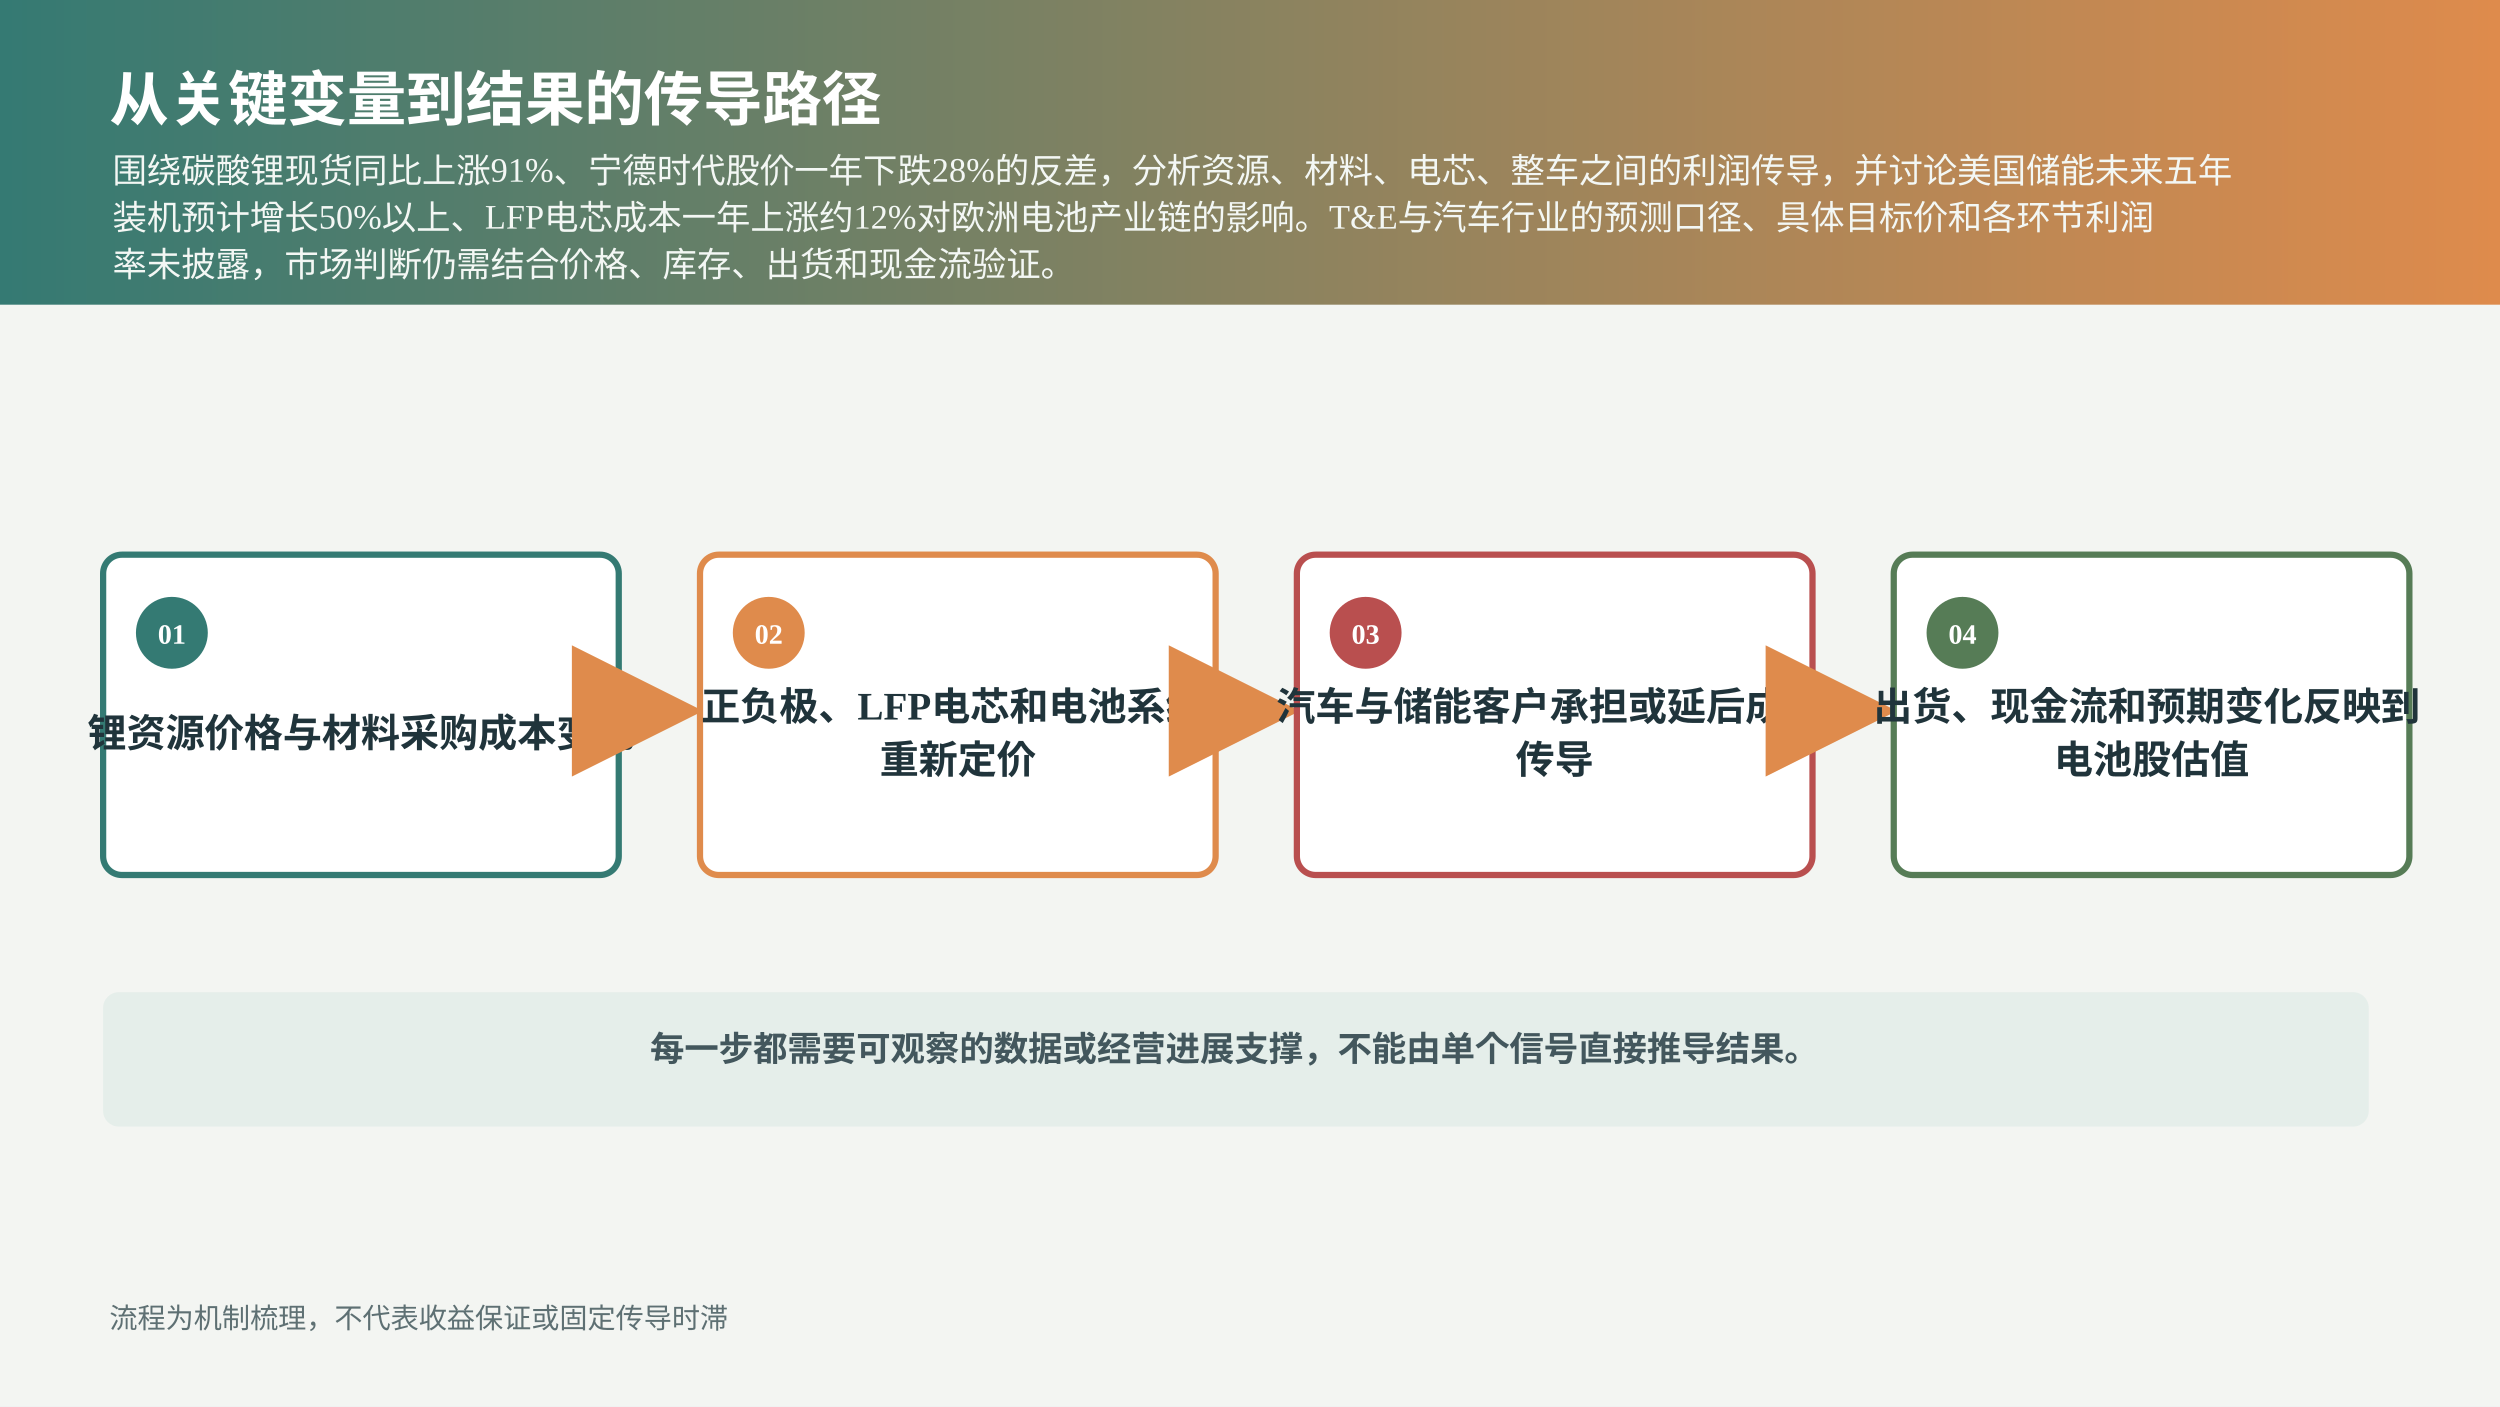
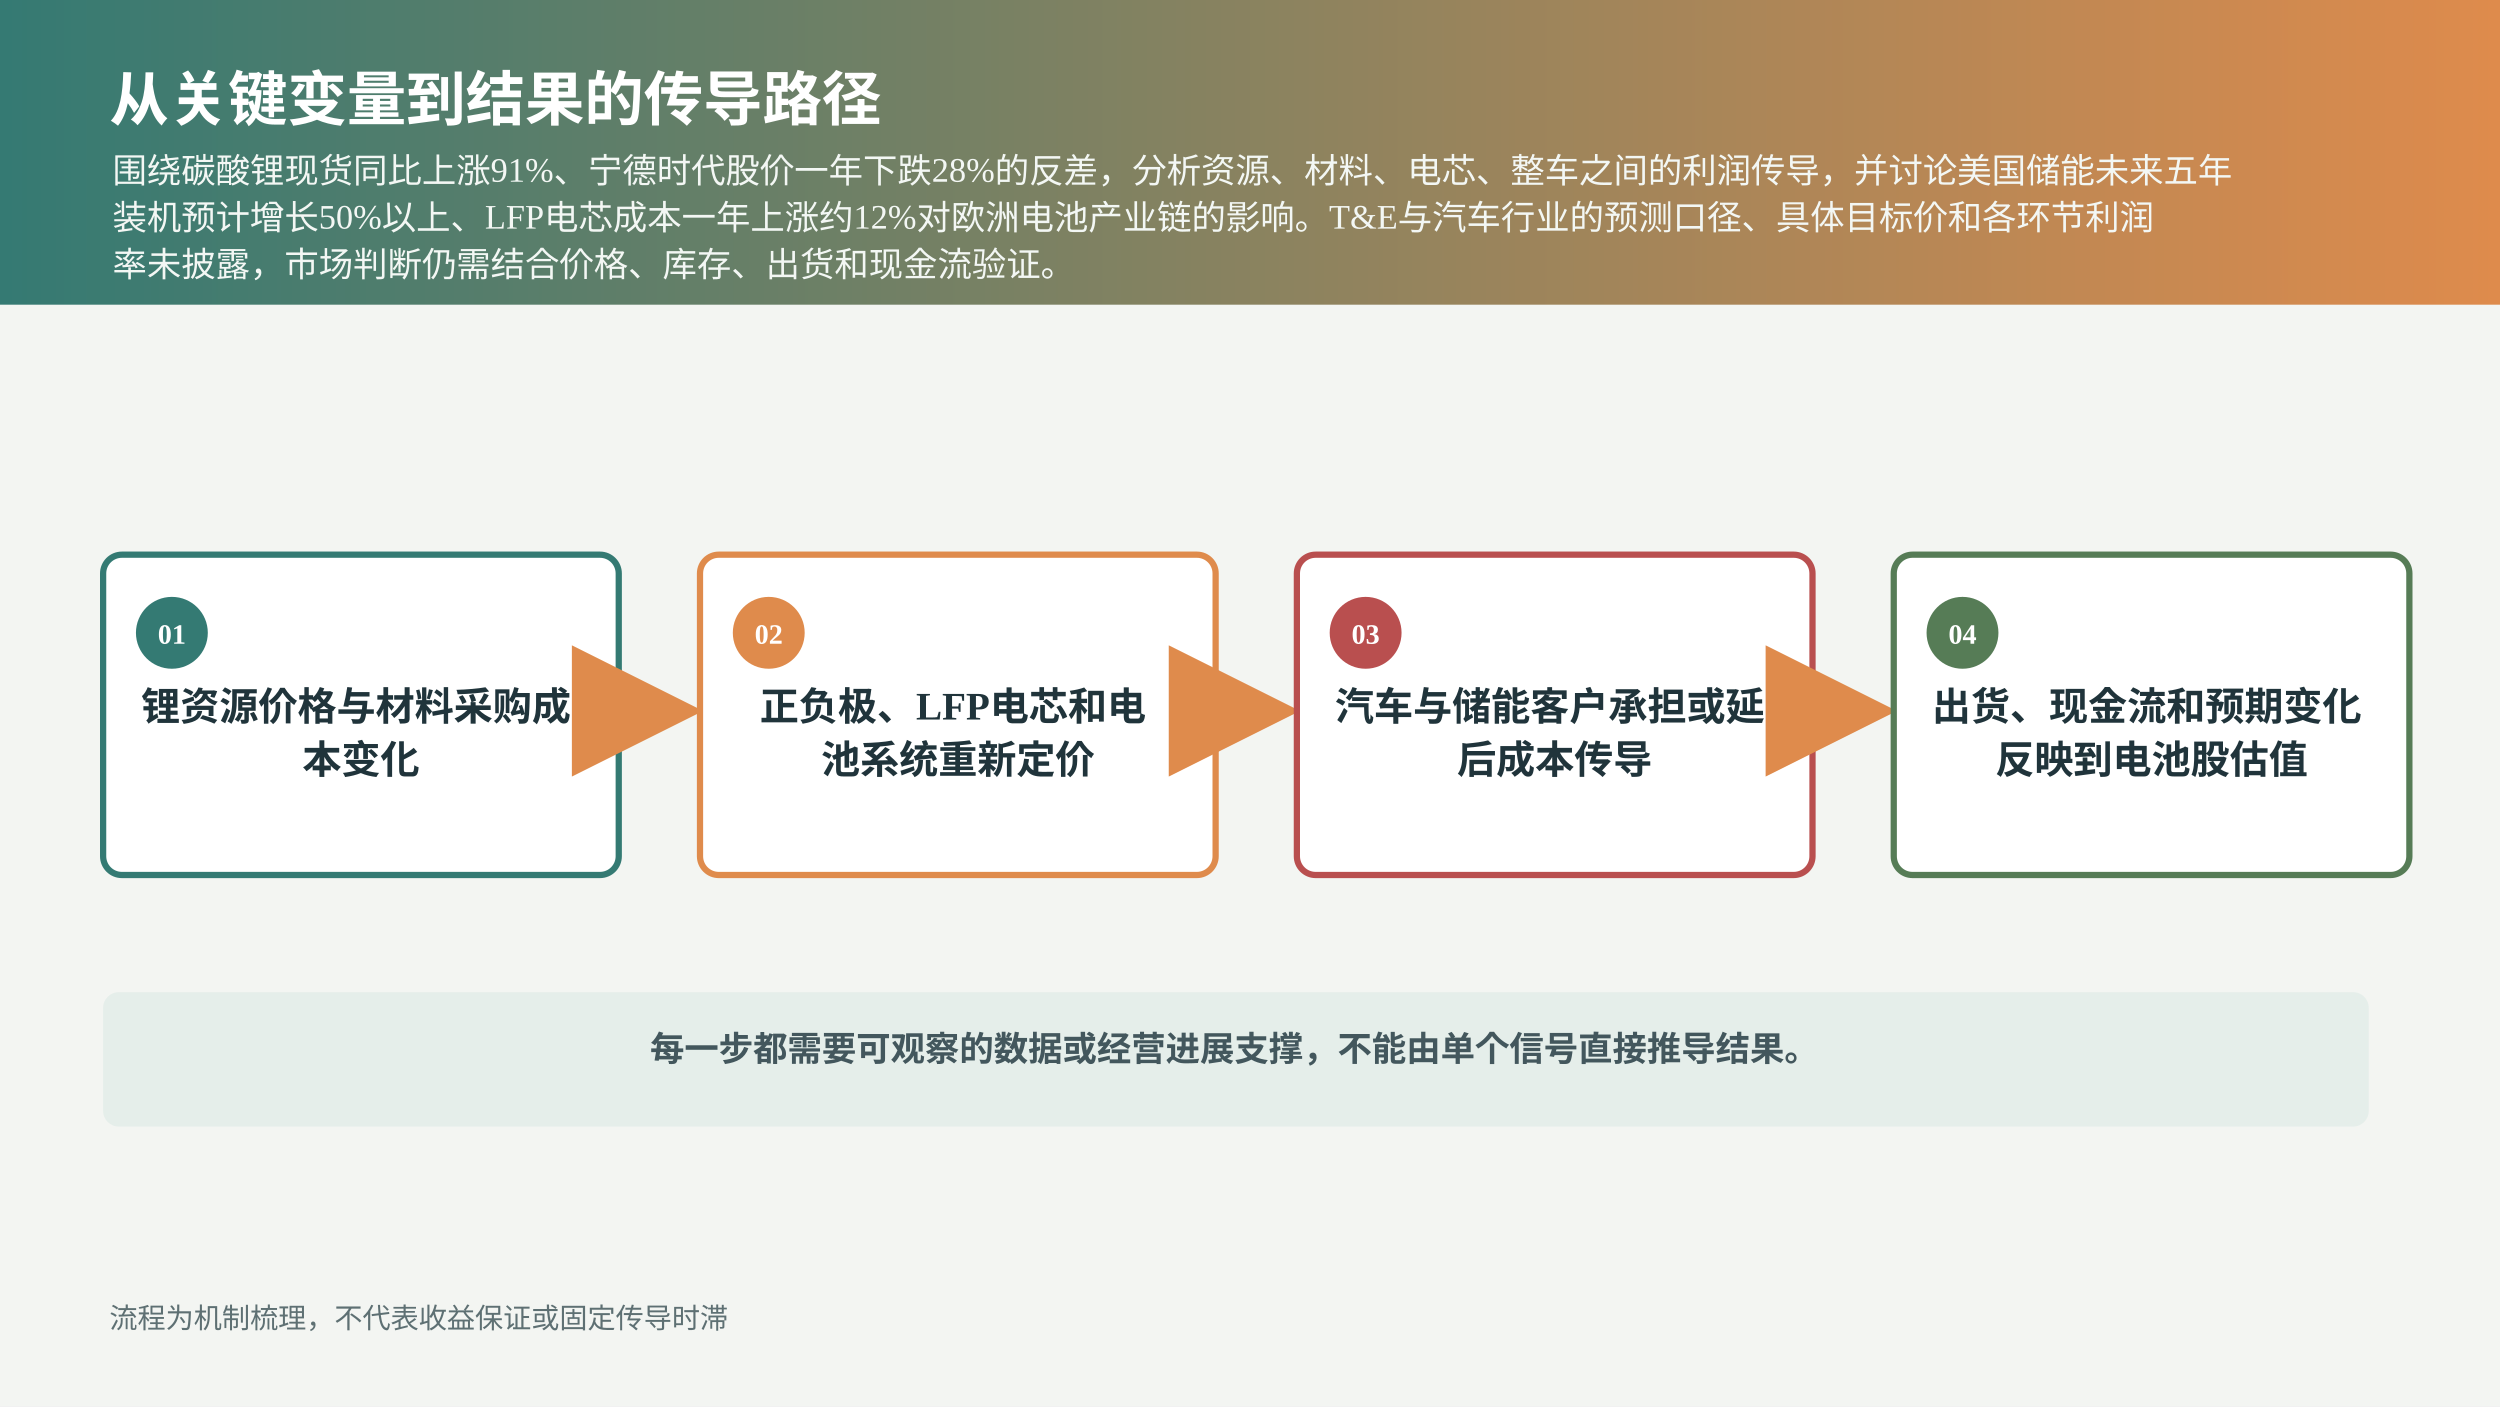
<svg xmlns="http://www.w3.org/2000/svg" width="1600" height="900" viewBox="0 0 1600 900" role="img">
  <defs>
    <linearGradient id="head" x1="0" x2="1">
      <stop stop-color="#347a73" />
      <stop offset="1" stop-color="#df8b4c" />
    </linearGradient>
    <marker id="arrow" markerWidth="12" markerHeight="12" refX="10" refY="6" orient="auto">
      <path d="M0 0L12 6L0 12Z" fill="#df8b4c" />
    </marker>
  </defs>
  <rect width="1600" height="900" fill="#f3f5f2" />
  <rect width="1600" height="195" fill="url(#head)" />
  <text x="70" y="77" text-anchor="start" font-size="38" font-weight="800" fill="#ffffff">
    <tspan x="70" y="77">从关键变量到结果的传导路径</tspan>
  </text>
  <text x="72" y="117" text-anchor="start" font-size="22" font-weight="500" fill="#f3f7f4">
    <tspan x="72" y="117">围绕碳酸锂现货同比上涨91%、宁德时代股价一年下跌28%的反差，分析资源、材料、电芯、整车之间的利润传导，并讨论美国储能未来五年</tspan>
    <tspan x="72" y="147">装机预计增长50%以上、LFP电芯成本一年上涨约12%对欧洲电池产业链的影响。T&amp;E与汽车行业的预测口径、具体目标价和各环节利润</tspan>
    <tspan x="72" y="177">率未披露，市场判断仍需结合价格、库存、出货和现金流验证。</tspan>
  </text>
  <rect x="66" y="355" width="330" height="205" rx="12" fill="#fff" stroke="#347a73" stroke-width="4" />
  <circle cx="110" cy="405" r="23" fill="#347a73" />
  <text x="110" y="412" text-anchor="middle" font-size="18" font-weight="700" fill="#fff">01</text>
-   <text x="231" y="478" text-anchor="middle" font-size="25" font-weight="700" fill="#20343b">
-     <tspan x="231" y="478">锂资源价格与材料采购成本变化</tspan>
+   <text x="231" y="461" text-anchor="middle" font-size="25" font-weight="700" fill="#20343b">
+     <tspan x="231" y="461">锂资源价格与材料采购成</tspan>
+     <tspan x="231" y="495">本变化</tspan>
  </text>
  <path d="M404 455H436" stroke="#df8b4c" stroke-width="7" marker-end="url(#arrow)" />
  <rect x="448" y="355" width="330" height="205" rx="12" fill="#fff" stroke="#df8b4c" stroke-width="4" />
  <circle cx="492" cy="405" r="23" fill="#df8b4c" />
  <text x="492" y="412" text-anchor="middle" font-size="18" font-weight="700" fill="#fff">02</text>
  <text x="613" y="461" text-anchor="middle" font-size="25" font-weight="700" fill="#20343b">
-     <tspan x="613" y="461">正负极、LFP电芯和电池系统</tspan>
-     <tspan x="613" y="495">重新定价</tspan>
+     <tspan x="613" y="461">正负极、LFP电芯和电</tspan>
+     <tspan x="613" y="495">池系统重新定价</tspan>
  </text>
  <path d="M786 455H818" stroke="#df8b4c" stroke-width="7" marker-end="url(#arrow)" />
  <rect x="830" y="355" width="330" height="205" rx="12" fill="#fff" stroke="#b94f4f" stroke-width="4" />
  <circle cx="874" cy="405" r="23" fill="#b94f4f" />
  <text x="874" y="412" text-anchor="middle" font-size="18" font-weight="700" fill="#fff">03</text>
  <text x="995" y="461" text-anchor="middle" font-size="25" font-weight="700" fill="#20343b">
-     <tspan x="995" y="461">汽车与储能客户承担或延后成本</tspan>
-     <tspan x="995" y="495">传导</tspan>
+     <tspan x="995" y="461">汽车与储能客户承担或延</tspan>
+     <tspan x="995" y="495">后成本传导</tspan>
  </text>
  <path d="M1168 455H1200" stroke="#df8b4c" stroke-width="7" marker-end="url(#arrow)" />
  <rect x="1212" y="355" width="330" height="205" rx="12" fill="#fff" stroke="#567c56" stroke-width="4" />
  <circle cx="1256" cy="405" r="23" fill="#567c56" />
  <text x="1256" y="412" text-anchor="middle" font-size="18" font-weight="700" fill="#fff">04</text>
  <text x="1377" y="461" text-anchor="middle" font-size="25" font-weight="700" fill="#20343b">
-     <tspan x="1377" y="461">出货、现金流和预期变化反映到</tspan>
-     <tspan x="1377" y="495">电池股估值</tspan>
+     <tspan x="1377" y="461">出货、现金流和预期变化</tspan>
+     <tspan x="1377" y="495">反映到电池股估值</tspan>
  </text>
  <rect x="66" y="635" width="1450" height="86" rx="10" fill="#e5eeea" />
  <text x="790" y="679" text-anchor="middle" font-size="22" font-weight="550" fill="#43575d">
    <tspan x="790" y="679">每一步都需要可观察的数据或经营进展支撑，不能由单个信号直接推导结果。</tspan>
  </text>
  <text x="70" y="850" font-size="18" fill="#5e7073">流程为机制梳理，不代表收益保证或固定传导时滞</text>
</svg>
